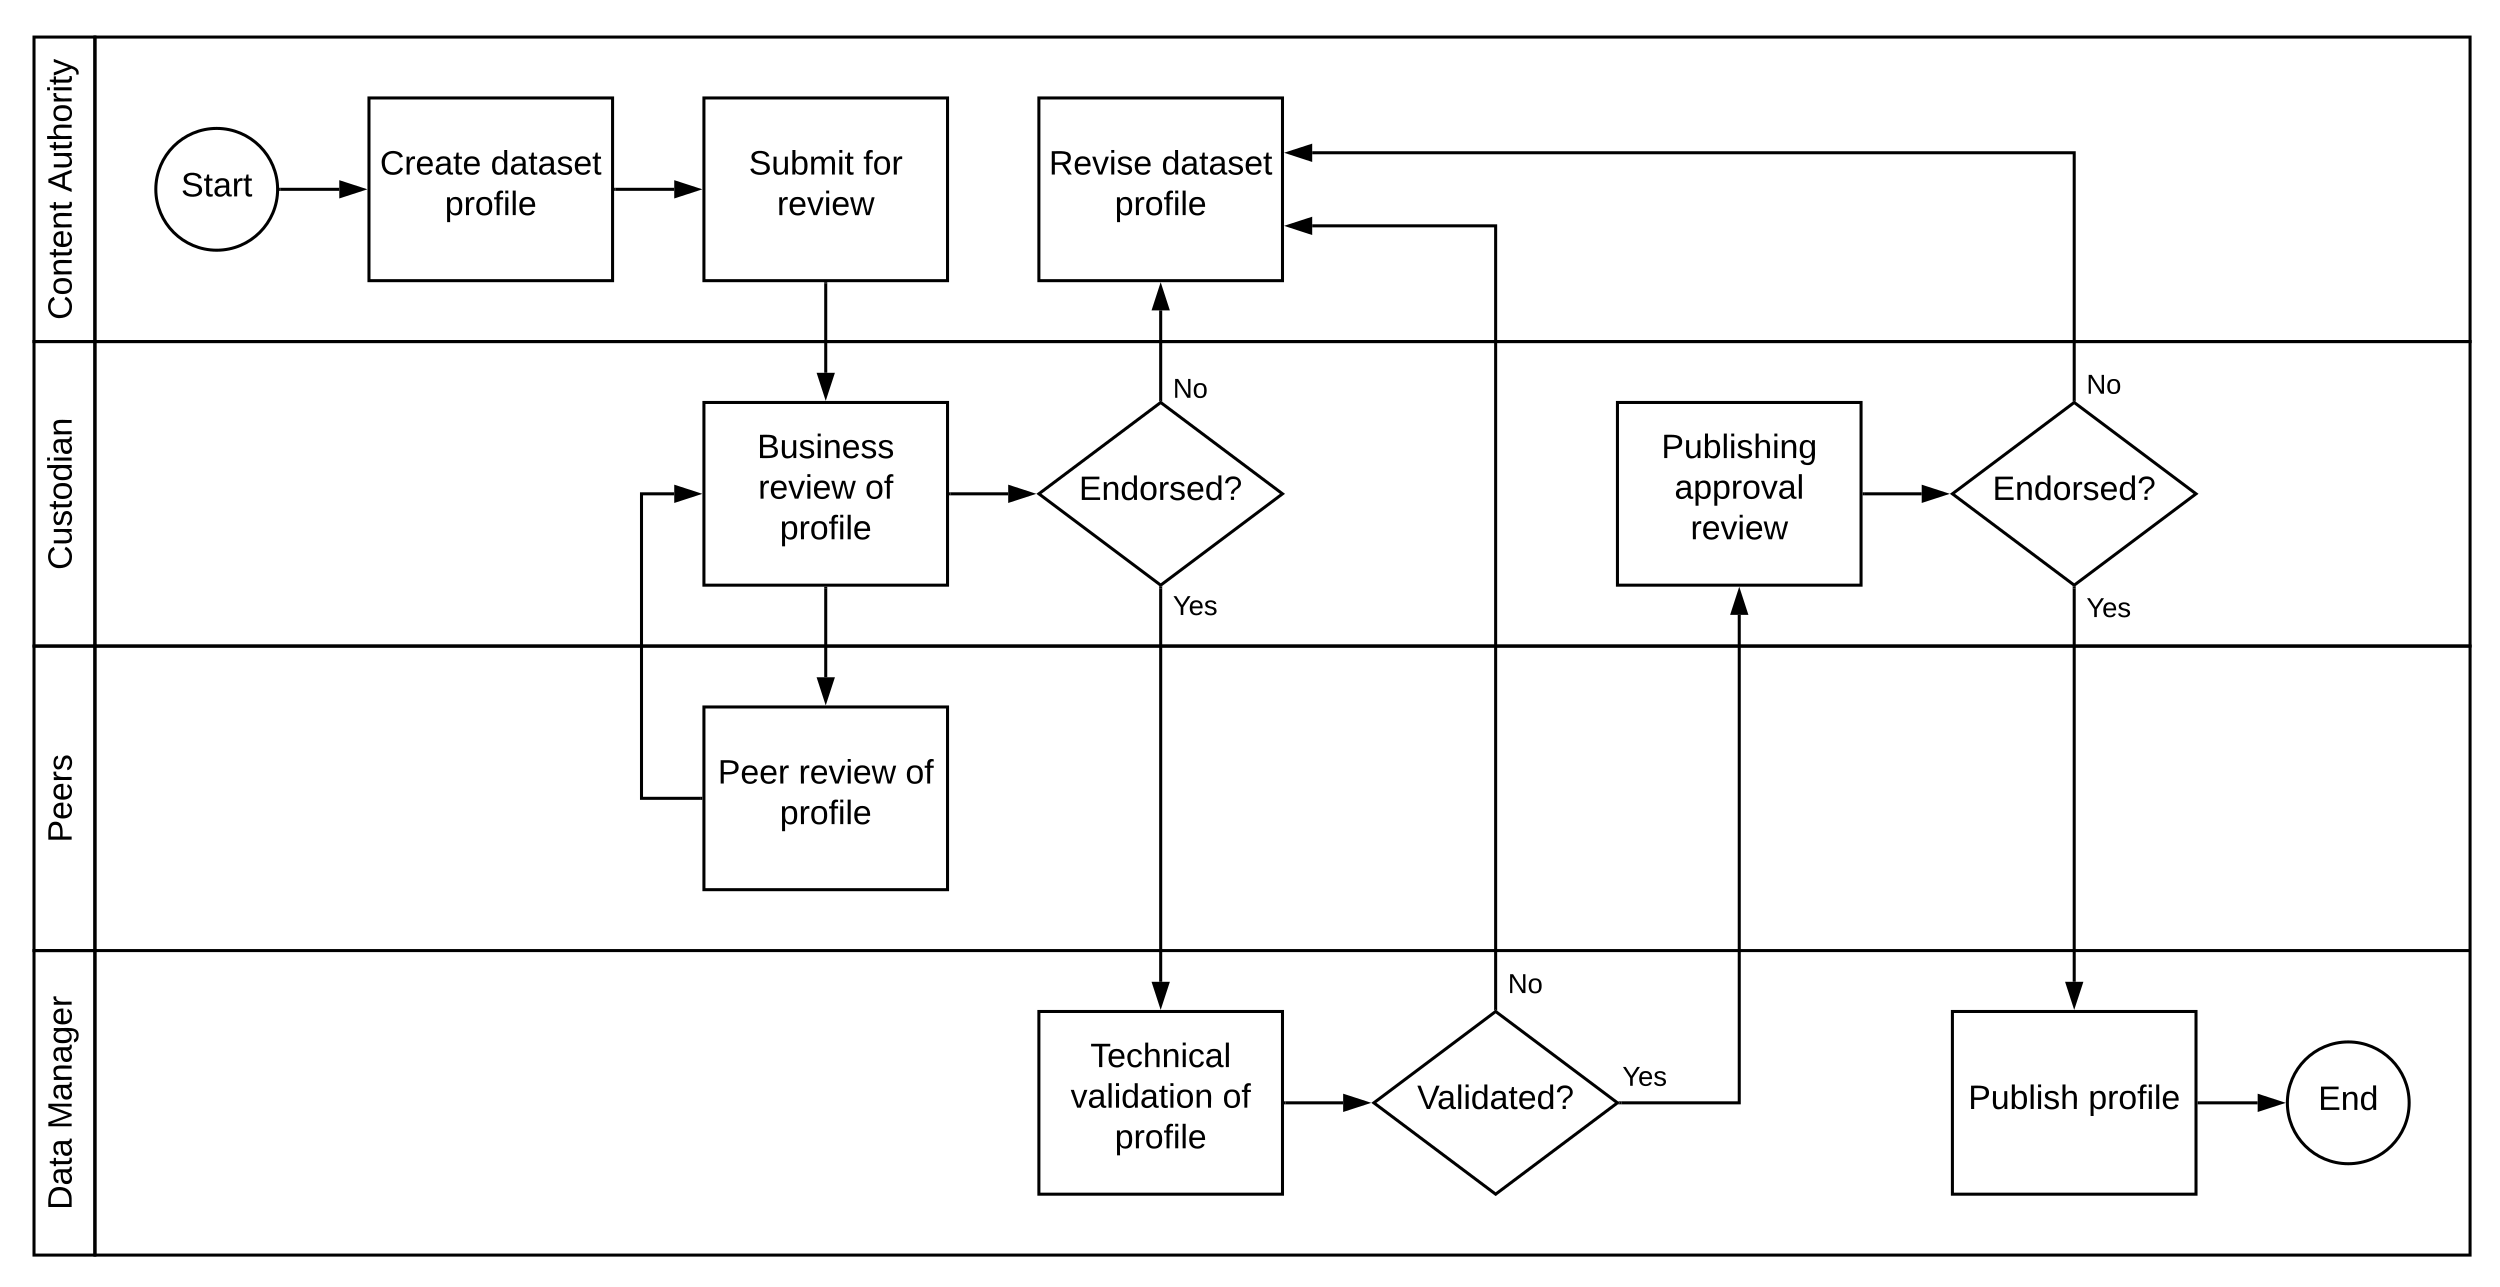
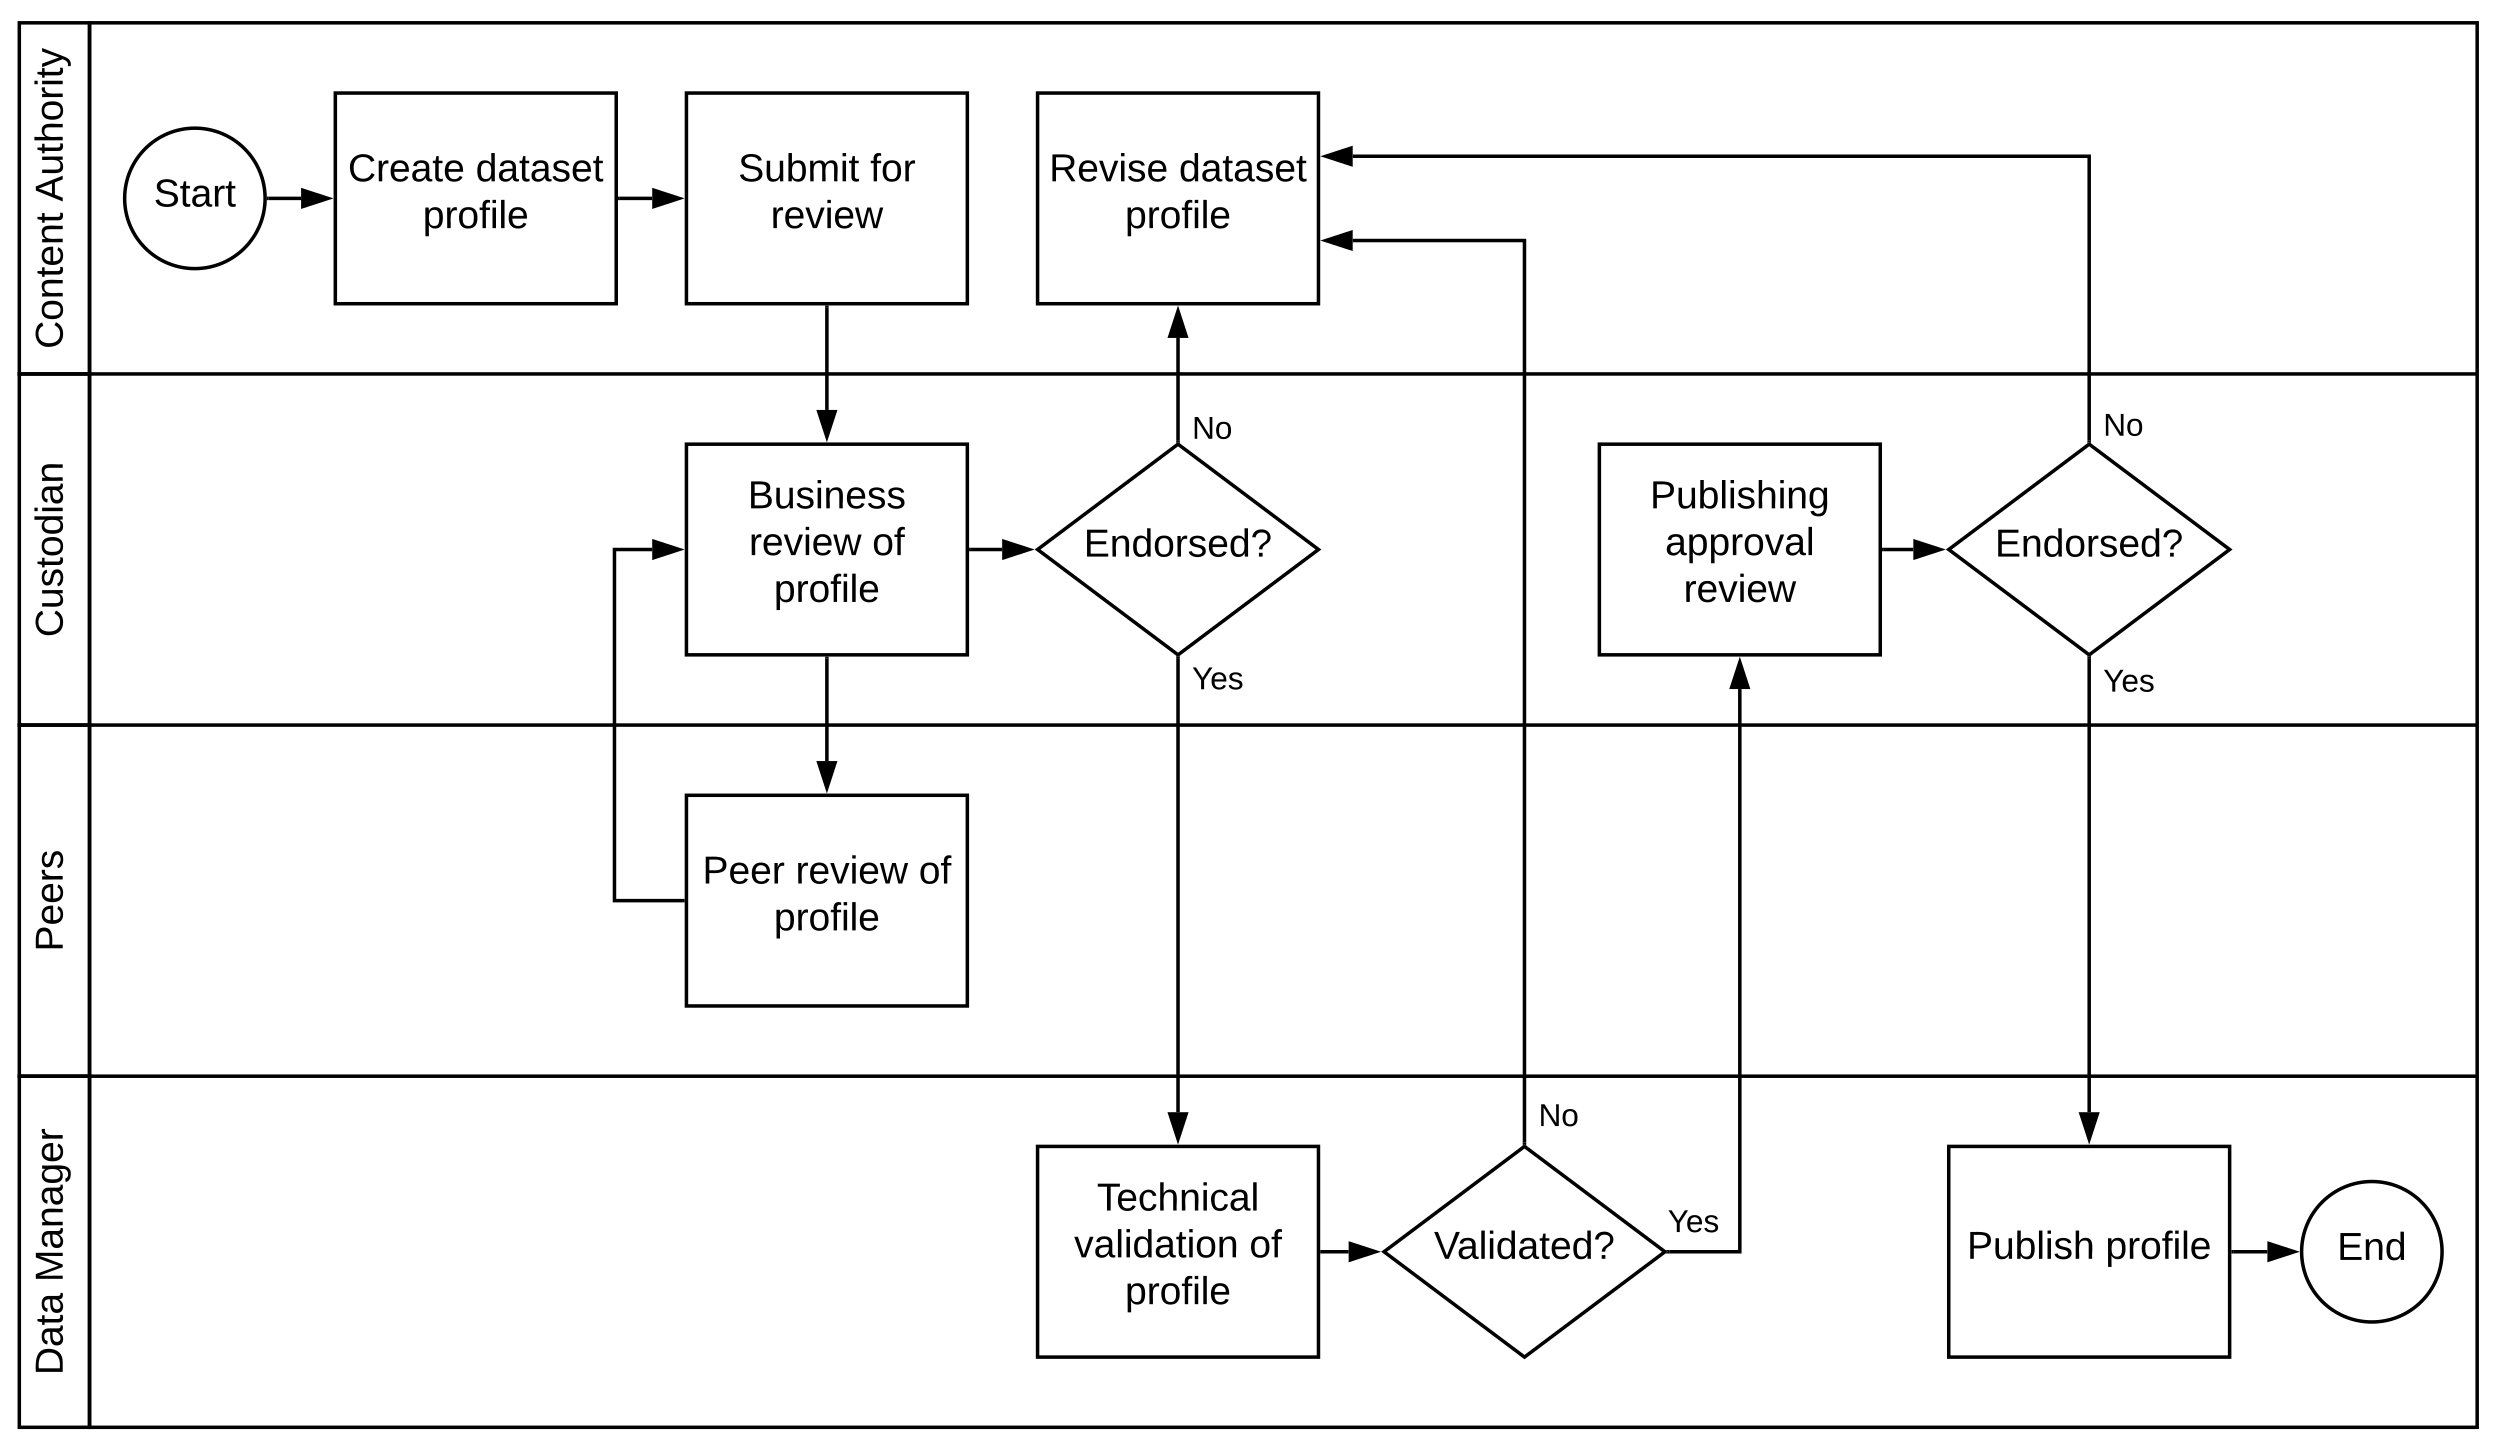
- <svg xmlns="http://www.w3.org/2000/svg" xmlns:ns1="lucid" xmlns:xlink="http://www.w3.org/1999/xlink" width="1642" height="845">
-   <g transform="translate(-6 -4)" ns1:page-tab-id="XqSMLgpjne7T">
-     <path d="M0 0h1656.7v1172H0z" fill="#fff" />
-     <path d="M68.34 628.34h1560v200h-1560zM68.34 428.34h1560v200h-1560zM68.34 28.34h1560v200h-1560z" stroke="#000" stroke-width="2" fill-opacity="0" />
-     <path d="M68.34 228.34h1560v200h-1560z" stroke="#000" stroke-width="2" fill-opacity="0" />
-     <path d="M248.34 68.34h160v120h-160z" stroke="#000" stroke-width="2" fill="#fff" />
-     <use xlink:href="#a" transform="matrix(1,0,0,1,253.3437,73.34367) translate(2.222222 45.27778)" />
-     <use xlink:href="#b" transform="matrix(1,0,0,1,253.3437,73.34367) translate(74.93827 45.27778)" />
-     <use xlink:href="#c" transform="matrix(1,0,0,1,253.3437,73.34367) translate(44.84568 71.94444)" />
-     <path d="M468.34 268.34h160v120h-160z" stroke="#000" stroke-width="2" fill="#fff" />
-     <use xlink:href="#d" transform="matrix(1,0,0,1,473.3437,273.3437) translate(29.96914 31.52778)" />
-     <use xlink:href="#e" transform="matrix(1,0,0,1,473.3437,273.3437) translate(30.64815 58.19444)" />
-     <use xlink:href="#f" transform="matrix(1,0,0,1,473.3437,273.3437) translate(100.8333 58.19444)" />
-     <use xlink:href="#c" transform="matrix(1,0,0,1,473.3437,273.3437) translate(44.84568 84.86111)" />
-     <path d="M688.34 668.34h160v120h-160z" stroke="#000" stroke-width="2" fill="#fff" />
-     <use xlink:href="#g" transform="matrix(1,0,0,1,693.3437,673.3437) translate(28.7963 31.52778)" />
-     <use xlink:href="#h" transform="matrix(1,0,0,1,693.3437,673.3437) translate(15.83333 58.19444)" />
-     <use xlink:href="#f" transform="matrix(1,0,0,1,693.3437,673.3437) translate(115.6481 58.19444)" />
-     <use xlink:href="#c" transform="matrix(1,0,0,1,693.3437,673.3437) translate(44.84568 84.86111)" />
-     <path d="M468.34 68.34h160v120h-160z" stroke="#000" stroke-width="2" fill="#fff" />
-     <use xlink:href="#i" transform="matrix(1,0,0,1,473.3437,73.34367) translate(24.47531 45.27778)" />
-     <use xlink:href="#j" transform="matrix(1,0,0,1,473.3437,73.34367) translate(99.66049 45.27778)" />
-     <use xlink:href="#k" transform="matrix(1,0,0,1,473.3437,73.34367) translate(42.99383 71.94444)" />
-     <path d="M188.34 128.34c0 22.1-17.9 40-40 40s-40-17.9-40-40 17.9-40 40-40 40 17.9 40 40z" stroke="#000" stroke-width="2" fill="#fff" />
-     <use xlink:href="#l" transform="matrix(1,0,0,1,113.3437,93.34367) translate(11.57407 39.65278)" />
-     <path d="M410.34 128.34h38.5" stroke="#000" stroke-width="2" fill="none" />
-     <path d="M410.37 129.34h-1.03v-2h1.03z" />
-     <path d="M464.1 128.34l-14.26 4.64v-9.27z" stroke="#000" stroke-width="2" />
-     <path d="M190.34 128.34h38.5" stroke="#000" stroke-width="2" fill="none" />
-     <path d="M190.37 129.34h-1.1l.07-.98-.03-1.02h1.07z" />
-     <path d="M244.1 128.34l-14.26 4.64v-9.27z" stroke="#000" stroke-width="2" />
-     <path d="M548.34 190.34v58.5" stroke="#000" stroke-width="2" fill="none" />
-     <path d="M549.34 190.37h-2v-1.03h2z" />
-     <path d="M548.34 264.1l-4.63-14.26H553z" stroke="#000" stroke-width="2" />
-     <path d="M768.34 268.34l80 60-80 60-80-60z" stroke="#000" stroke-width="2" fill="#fff" />
-     <use xlink:href="#m" transform="matrix(1,0,0,1,693.3437,273.3437) translate(21.33216 59.02778)" />
-     <path d="M630.34 328.34h37.84" stroke="#000" stroke-width="2" fill="none" />
-     <path d="M630.37 329.34h-1.03v-2h1.03z" />
-     <path d="M683.44 328.34l-14.26 4.64v-9.27z" stroke="#000" stroke-width="2" />
-     <path d="M988.34 668.34l80 60-80 60-80-60z" stroke="#000" stroke-width="2" fill="#fff" />
-     <use xlink:href="#n" transform="matrix(1,0,0,1,913.3437,673.3437) translate(23.43093 59.02778)" />
-     <path d="M768.34 390.6v258.24" stroke="#000" stroke-width="2" fill="none" />
-     <path d="M769.34 390.62h-2v-1.78l1 .75 1-.76z" />
-     <path d="M768.34 664.1l-4.63-14.26H773z" stroke="#000" stroke-width="2" />
-     <use xlink:href="#o" transform="matrix(1,0,0,1,776.3437,393.5437) translate(0 14.4)" />
-     <path d="M850.34 728.34h37.84" stroke="#000" stroke-width="2" fill="none" />
-     <path d="M850.37 729.34h-1.03v-2h1.03z" />
-     <path d="M903.44 728.34l-14.26 4.64v-9.27z" stroke="#000" stroke-width="2" />
-     <path d="M688.34 68.34h160v120h-160z" stroke="#000" stroke-width="2" fill="#fff" />
-     <use xlink:href="#p" transform="matrix(1,0,0,1,693.3437,73.34367) translate(1.604938 45.27778)" />
-     <use xlink:href="#b" transform="matrix(1,0,0,1,693.3437,73.34367) translate(75.55556 45.27778)" />
-     <use xlink:href="#c" transform="matrix(1,0,0,1,693.3437,73.34367) translate(44.84568 71.94444)" />
-     <path d="M768.34 266.1v-58.25" stroke="#000" stroke-width="2" fill="none" />
-     <path d="M769.34 267.84l-1-.75-1 .74v-1.77h2z" />
-     <path d="M768.34 192.58l4.64 14.27h-9.27z" stroke="#000" stroke-width="2" />
-     <use xlink:href="#q" transform="matrix(1,0,0,1,776.3437,250.877) translate(0 14.4)" />
-     <path d="M988.34 666.1V152.33h-120.5" stroke="#000" stroke-width="2" fill="none" />
-     <path d="M989.34 667.84l-1-.75-1 .74v-1.77h2z" />
-     <path d="M852.58 152.34l14.27-4.63V157z" stroke="#000" stroke-width="2" />
-     <use xlink:href="#q" transform="matrix(1,0,0,1,996.3437,641.8663) translate(0 14.4)" />
-     <path d="M468.34 468.34h160v120h-160z" stroke="#000" stroke-width="2" fill="#fff" />
-     <use xlink:href="#r" transform="matrix(1,0,0,1,473.3437,473.3437) translate(4.135802 45.27778)" />
-     <use xlink:href="#e" transform="matrix(1,0,0,1,473.3437,473.3437) translate(57.16049 45.27778)" />
-     <use xlink:href="#f" transform="matrix(1,0,0,1,473.3437,473.3437) translate(127.3457 45.27778)" />
-     <use xlink:href="#c" transform="matrix(1,0,0,1,473.3437,473.3437) translate(44.84568 71.94444)" />
-     <path d="M548.34 390.34v58.5" stroke="#000" stroke-width="2" fill="none" />
-     <path d="M549.34 390.37h-2v-1.03h2z" />
-     <path d="M548.34 464.1l-4.63-14.26H553z" stroke="#000" stroke-width="2" />
-     <path d="M466.34 528.34h-39v-200h21.5" stroke="#000" stroke-width="2" fill="none" />
-     <path d="M467.34 529.34h-1.02v-2h1.02z" />
-     <path d="M464.1 328.34l-14.26 4.64v-9.27z" stroke="#000" stroke-width="2" />
-     <path d="M1068.34 268.34h160v120h-160z" stroke="#000" stroke-width="2" fill="#fff" />
-     <use xlink:href="#s" transform="matrix(1,0,0,1,1073.344,273.3437) translate(23.85802 31.52778)" />
-     <use xlink:href="#t" transform="matrix(1,0,0,1,1073.344,273.3437) translate(32.46914 58.19444)" />
-     <use xlink:href="#k" transform="matrix(1,0,0,1,1073.344,273.3437) translate(42.99383 84.86111)" />
-     <path d="M1071 728.34h77.34v-320.5" stroke="#000" stroke-width="2" fill="none" />
-     <path d="M1071.04 729.34h-2.36l1.33-1-1.32-1h2.36z" />
-     <path d="M1148.34 392.58l4.64 14.27h-9.27z" stroke="#000" stroke-width="2" />
-     <use xlink:href="#o" transform="matrix(1,0,0,1,1071.532,702.7437) translate(0 14.4)" />
-     <path d="M1588.34 728.34c0 22.1-17.9 40-40 40s-40-17.9-40-40 17.9-40 40-40 40 17.9 40 40z" stroke="#000" stroke-width="2" fill="#fff" />
-     <use xlink:href="#u" transform="matrix(1,0,0,1,1513.344,693.3437) translate(15.24691 39.65278)" />
-     <path d="M1368.34 268.34l80 60-80 60-80-60z" stroke="#000" stroke-width="2" fill="#fff" />
-     <use xlink:href="#m" transform="matrix(1,0,0,1,1293.344,273.3437) translate(21.33216 59.02778)" />
-     <path d="M1230.34 328.34h37.84" stroke="#000" stroke-width="2" fill="none" />
-     <path d="M1230.37 329.34h-1.03v-2h1.03z" />
-     <path d="M1283.44 328.34l-14.26 4.64v-9.27z" stroke="#000" stroke-width="2" />
-     <path d="M1368.34 390.6v258.24" stroke="#000" stroke-width="2" fill="none" />
-     <path d="M1369.34 390.62h-2v-1.78l1 .75 1-.76z" />
-     <path d="M1368.34 664.1l-4.63-14.26h9.28z" stroke="#000" stroke-width="2" />
-     <use xlink:href="#o" transform="matrix(1,0,0,1,1376.344,394.877) translate(0 14.4)" />
-     <path d="M1368.34 266.1V104.33h-500.5" stroke="#000" stroke-width="2" fill="none" />
-     <path d="M1369.34 267.84l-1-.75-1 .74v-1.77h2z" />
-     <path d="M852.58 104.34l14.27-4.63V109z" stroke="#000" stroke-width="2" />
-     <g>
-       <use xlink:href="#q" transform="matrix(1,0,0,1,1376.344,248.2103) translate(0 14.4)" />
-     </g>
-     <path d="M1288.34 668.34h160v120h-160z" stroke="#000" stroke-width="2" fill="#fff" />
-     <g>
-       <use xlink:href="#v" transform="matrix(1,0,0,1,1293.344,673.3437) translate(5.401235 59.02778)" />
-       <use xlink:href="#c" transform="matrix(1,0,0,1,1293.344,673.3437) translate(84.29012 59.02778)" />
-     </g>
-     <path d="M1450.34 728.34h38.5" stroke="#000" stroke-width="2" fill="none" />
-     <path d="M1450.37 729.34h-1.03v-2h1.03z" />
-     <path d="M1504.1 728.34l-14.26 4.64v-9.27z" stroke="#000" stroke-width="2" />
-     <path d="M28.34 628.34h40v200h-40z" stroke="#000" stroke-width="2" fill-opacity="0" />
-     <g>
-       <use xlink:href="#w" transform="matrix(-1.8369701987210297e-16,-1,1,-1.8369701987210297e-16,33.34367,823.3437) translate(24.72222 19.71528)" />
-       <use xlink:href="#x" transform="matrix(-1.8369701987210297e-16,-1,1,-1.8369701987210297e-16,33.34367,823.3437) translate(77.74691 19.71528)" />
-     </g>
-     <path d="M28.34 428.34h40v200h-40z" stroke="#000" stroke-width="2" fill-opacity="0" />
-     <g>
-       <use xlink:href="#y" transform="matrix(-1.8369701987210297e-16,-1,1,-1.8369701987210297e-16,33.34367,623.3437) translate(66.01852 19.71528)" />
-     </g>
-     <path d="M28.34 28.34h40v200h-40z" stroke="#000" stroke-width="2" fill-opacity="0" />
-     <g>
-       <use xlink:href="#z" transform="matrix(-1.8369701987210297e-16,-1,1,-1.8369701987210297e-16,33.34367,223.3437) translate(9.290123 19.71528)" />
-       <use xlink:href="#A" transform="matrix(-1.8369701987210297e-16,-1,1,-1.8369701987210297e-16,33.34367,223.3437) translate(93.17901 19.71528)" />
-     </g>
-     <path d="M28.34 228.34h40v200h-40z" stroke="#000" stroke-width="2" fill-opacity="0" />
-     <g>
-       <use xlink:href="#B" transform="matrix(-1.8369701987210297e-16,-1,1,-1.8369701987210297e-16,33.34367,423.3437) translate(45.06173 19.71528)" />
+ <svg xmlns="http://www.w3.org/2000/svg" xmlns:ns1="lucid" xmlns:xlink="http://www.w3.org/1999/xlink" width="1424" height="828">
+   <g transform="translate(-9 -7)" ns1:page-tab-id="XqSMLgpjne7T">
+     <path d="M0 0h1449.6v1025.5H0z" fill="#fff" />
+     <path d="M60 620h1360v200H60zM60 420h1360v200H60zM60 20h1360v200H60zM60 220h1360v200H60z" stroke="#000" stroke-width="2" fill-opacity="0" />
+     <path d="M200 60h160v120H200z" stroke="#000" stroke-width="2" fill="#fff" />
+     <use xlink:href="#a" transform="matrix(1,0,0,1,205,65) translate(2.222222 45.27778)" />
+     <use xlink:href="#b" transform="matrix(1,0,0,1,205,65) translate(74.93827 45.27778)" />
+     <use xlink:href="#c" transform="matrix(1,0,0,1,205,65) translate(44.84568 71.94444)" />
+     <path d="M400 260h160v120H400z" stroke="#000" stroke-width="2" fill="#fff" />
+     <use xlink:href="#d" transform="matrix(1,0,0,1,405,265) translate(29.96914 31.52778)" />
+     <use xlink:href="#e" transform="matrix(1,0,0,1,405,265) translate(30.64815 58.19444)" />
+     <use xlink:href="#f" transform="matrix(1,0,0,1,405,265) translate(100.8333 58.19444)" />
+     <use xlink:href="#c" transform="matrix(1,0,0,1,405,265) translate(44.84568 84.86111)" />
+     <path d="M600 660h160v120H600z" stroke="#000" stroke-width="2" fill="#fff" />
+     <use xlink:href="#g" transform="matrix(1,0,0,1,605,665) translate(28.7963 31.52778)" />
+     <use xlink:href="#h" transform="matrix(1,0,0,1,605,665) translate(15.83333 58.19444)" />
+     <use xlink:href="#f" transform="matrix(1,0,0,1,605,665) translate(115.6481 58.19444)" />
+     <use xlink:href="#c" transform="matrix(1,0,0,1,605,665) translate(44.84568 84.86111)" />
+     <path d="M400 60h160v120H400z" stroke="#000" stroke-width="2" fill="#fff" />
+     <use xlink:href="#i" transform="matrix(1,0,0,1,405,65) translate(24.47531 45.27778)" />
+     <use xlink:href="#j" transform="matrix(1,0,0,1,405,65) translate(99.66049 45.27778)" />
+     <use xlink:href="#k" transform="matrix(1,0,0,1,405,65) translate(42.99383 71.94444)" />
+     <path d="M160 120c0 22.1-17.9 40-40 40s-40-17.9-40-40 17.9-40 40-40 40 17.9 40 40z" stroke="#000" stroke-width="2" fill="#fff" />
+     <use xlink:href="#l" transform="matrix(1,0,0,1,85,85) translate(11.57407 39.65278)" />
+     <path d="M362 120h18.5" stroke="#000" stroke-width="2" fill="none" />
+     <path d="M362.03 121H361v-2h1.03z" />
+     <path d="M395.76 120l-14.26 4.64v-9.28z" stroke="#000" stroke-width="2" />
+     <path d="M162 120h18.5" stroke="#000" stroke-width="2" fill="none" />
+     <path d="M162.03 121h-1.1l.07-1-.03-1h1.06z" />
+     <path d="M195.76 120l-14.26 4.64v-9.28z" stroke="#000" stroke-width="2" />
+     <path d="M480 182v58.5" stroke="#000" stroke-width="2" fill="none" />
+     <path d="M481 182.03h-2V181h2z" />
+     <path d="M480 255.76l-4.64-14.26h9.28z" stroke="#000" stroke-width="2" />
+     <path d="M680 260l80 60-80 60-80-60z" stroke="#000" stroke-width="2" fill="#fff" />
+     <use xlink:href="#m" transform="matrix(1,0,0,1,605,265) translate(21.33216 59.02778)" />
+     <path d="M562 320h17.83" stroke="#000" stroke-width="2" fill="none" />
+     <path d="M562.03 321H561v-2h1.03z" />
+     <path d="M595.1 320l-14.27 4.64v-9.28z" stroke="#000" stroke-width="2" />
+     <path d="M877.34 660l80 60-80 60-80-60z" stroke="#000" stroke-width="2" fill="#fff" />
+     <use xlink:href="#n" transform="matrix(1,0,0,1,802.3437,665) translate(23.43093 59.02778)" />
+     <path d="M680 382.25V640.5" stroke="#000" stroke-width="2" fill="none" />
+     <path d="M680 381.25l1-.75v1.78h-2v-1.78z" />
+     <path d="M680 655.76l-4.64-14.26h9.28z" stroke="#000" stroke-width="2" />
+     <use xlink:href="#o" transform="matrix(1,0,0,1,688,385.2) translate(0 14.4)" />
+     <path d="M762 720h15.18" stroke="#000" stroke-width="2" fill="none" />
+     <path d="M762.03 721H761v-2h1.03z" />
+     <path d="M792.44 720l-14.26 4.64v-9.28z" stroke="#000" stroke-width="2" />
+     <path d="M600 60h160v120H600z" stroke="#000" stroke-width="2" fill="#fff" />
+     <use xlink:href="#p" transform="matrix(1,0,0,1,605,65) translate(1.604938 45.27778)" />
+     <use xlink:href="#b" transform="matrix(1,0,0,1,605,65) translate(75.55556 45.27778)" />
+     <use xlink:href="#c" transform="matrix(1,0,0,1,605,65) translate(44.84568 71.94444)" />
+     <path d="M680 257.75V199.5" stroke="#000" stroke-width="2" fill="none" />
+     <path d="M681 259.5l-1-.75-1 .75v-1.78h2z" />
+     <path d="M680 184.24l4.64 14.26h-9.28z" stroke="#000" stroke-width="2" />
+     <use xlink:href="#q" transform="matrix(1,0,0,1,688,242.5333) translate(0 14.4)" />
+     <path d="M877.34 657.75V144H779.5" stroke="#000" stroke-width="2" fill="none" />
+     <path d="M878.34 659.5l-1-.75-1 .75v-1.78h2z" />
+     <path d="M764.24 144l14.26-4.64v9.28z" stroke="#000" stroke-width="2" />
+     <use xlink:href="#q" transform="matrix(1,0,0,1,885.3437,634.0032) translate(0 14.4)" />
+     <path d="M400 460h160v120H400z" stroke="#000" stroke-width="2" fill="#fff" />
+     <use xlink:href="#r" transform="matrix(1,0,0,1,405,465) translate(4.135802 45.27778)" />
+     <use xlink:href="#e" transform="matrix(1,0,0,1,405,465) translate(57.16049 45.27778)" />
+     <use xlink:href="#f" transform="matrix(1,0,0,1,405,465) translate(127.3457 45.27778)" />
+     <use xlink:href="#c" transform="matrix(1,0,0,1,405,465) translate(44.84568 71.94444)" />
+     <path d="M480 382v58.5" stroke="#000" stroke-width="2" fill="none" />
+     <path d="M481 382.03h-2V381h2z" />
+     <path d="M480 455.76l-4.64-14.26h9.28z" stroke="#000" stroke-width="2" />
+     <path d="M398 520h-39V320h21.5" stroke="#000" stroke-width="2" fill="none" />
+     <path d="M399 521h-1.03v-2H399z" />
+     <path d="M395.76 320l-14.26 4.64v-9.28z" stroke="#000" stroke-width="2" />
+     <path d="M920 260h160v120H920z" stroke="#000" stroke-width="2" fill="#fff" />
+     <use xlink:href="#s" transform="matrix(1,0,0,1,925,265) translate(23.85802 31.52778)" />
+     <use xlink:href="#t" transform="matrix(1,0,0,1,925,265) translate(32.46914 58.19444)" />
+     <use xlink:href="#k" transform="matrix(1,0,0,1,925,265) translate(42.99383 84.86111)" />
+     <path d="M960 720h40V399.5" stroke="#000" stroke-width="2" fill="none" />
+     <path d="M960.04 721h-2.36l1.33-1-1.32-1h2.36z" />
+     <path d="M1000 384.24l4.64 14.26h-9.28z" stroke="#000" stroke-width="2" />
+     <use xlink:href="#o" transform="matrix(1,0,0,1,958.9399,694.4) translate(0 14.4)" />
+     <path d="M1400 720c0 22.1-17.9 40-40 40s-40-17.9-40-40 17.9-40 40-40 40 17.9 40 40z" stroke="#000" stroke-width="2" fill="#fff" />
+     <use xlink:href="#u" transform="matrix(1,0,0,1,1325,685) translate(15.24691 39.65278)" />
+     <path d="M1199 260l80 60-80 60-80-60z" stroke="#000" stroke-width="2" fill="#fff" />
+     <use xlink:href="#m" transform="matrix(1,0,0,1,1124,265) translate(21.33216 59.02778)" />
+     <path d="M1082 320h16.83" stroke="#000" stroke-width="2" fill="none" />
+     <path d="M1082.03 321H1081v-2h1.03z" />
+     <path d="M1114.1 320l-14.27 4.64v-9.28z" stroke="#000" stroke-width="2" />
+     <path d="M1199 382.25V640.5" stroke="#000" stroke-width="2" fill="none" />
+     <path d="M1200 382.28h-2v-1.78l1 .75 1-.75z" />
+     <path d="M1199 655.76l-4.64-14.26h9.28z" stroke="#000" stroke-width="2" />
+     <use xlink:href="#o" transform="matrix(1,0,0,1,1207,386.5333) translate(0 14.4)" />
+     <path d="M1199 257.75V96H779.5" stroke="#000" stroke-width="2" fill="none" />
+     <path d="M1200 259.5l-1-.75-1 .75v-1.78h2z" />
+     <path d="M764.24 96l14.26-4.64v9.28z" stroke="#000" stroke-width="2" />
+     <g>
+       <use xlink:href="#q" transform="matrix(1,0,0,1,1207,240.7913) translate(0 14.4)" />
+     </g>
+     <path d="M1119 660h160v120h-160z" stroke="#000" stroke-width="2" fill="#fff" />
+     <g>
+       <use xlink:href="#v" transform="matrix(1,0,0,1,1124,665) translate(5.401235 59.02778)" />
+       <use xlink:href="#c" transform="matrix(1,0,0,1,1124,665) translate(84.29012 59.02778)" />
+     </g>
+     <path d="M1281 720h19.5" stroke="#000" stroke-width="2" fill="none" />
+     <path d="M1281.03 721H1280v-2h1.03z" />
+     <path d="M1315.76 720l-14.26 4.64v-9.28z" stroke="#000" stroke-width="2" />
+     <path d="M20 620h40v200H20z" stroke="#000" stroke-width="2" fill-opacity="0" />
+     <g>
+       <use xlink:href="#w" transform="matrix(-1.8369701987210297e-16,-1,1,-1.8369701987210297e-16,25,815) translate(24.72222 19.71528)" />
+       <use xlink:href="#x" transform="matrix(-1.8369701987210297e-16,-1,1,-1.8369701987210297e-16,25,815) translate(77.74691 19.71528)" />
+     </g>
+     <path d="M20 420h40v200H20z" stroke="#000" stroke-width="2" fill-opacity="0" />
+     <g>
+       <use xlink:href="#y" transform="matrix(-1.8369701987210297e-16,-1,1,-1.8369701987210297e-16,25,615) translate(66.01852 19.71528)" />
+     </g>
+     <path d="M20 20h40v200H20z" stroke="#000" stroke-width="2" fill-opacity="0" />
+     <g>
+       <use xlink:href="#z" transform="matrix(-1.8369701987210297e-16,-1,1,-1.8369701987210297e-16,25,215) translate(9.290123 19.71528)" />
+       <use xlink:href="#A" transform="matrix(-1.8369701987210297e-16,-1,1,-1.8369701987210297e-16,25,215) translate(93.17901 19.71528)" />
+     </g>
+     <path d="M20 220h40v200H20z" stroke="#000" stroke-width="2" fill-opacity="0" />
+     <g>
+       <use xlink:href="#B" transform="matrix(-1.8369701987210297e-16,-1,1,-1.8369701987210297e-16,25,415) translate(45.06173 19.71528)" />
    </g>
    <defs>
      <path d="M212-179c-10-28-35-45-73-45-59 0-87 40-87 99 0 60 29 101 89 101 43 0 62-24 78-52l27 14C228-24 195 4 139 4 59 4 22-46 18-125c-6-104 99-153 187-111 19 9 31 26 39 46" id="C" />
      <path d="M114-163C36-179 61-72 57 0H25l-1-190h30c1 12-1 29 2 39 6-27 23-49 58-41v29" id="D" />
      <path d="M100-194c63 0 86 42 84 106H49c0 40 14 67 53 68 26 1 43-12 49-29l28 8c-11 28-37 45-77 45C44 4 14-33 15-96c1-61 26-98 85-98zm52 81c6-60-76-77-97-28-3 7-6 17-6 28h103" id="E" />
      <path d="M141-36C126-15 110 5 73 4 37 3 15-17 15-53c-1-64 63-63 125-63 3-35-9-54-41-54-24 1-41 7-42 31l-33-3c5-37 33-52 76-52 45 0 72 20 72 64v82c-1 20 7 32 28 27v20c-31 9-61-2-59-35zM48-53c0 20 12 33 32 33 41-3 63-29 60-74-43 2-92-5-92 41" id="F" />
      <path d="M59-47c-2 24 18 29 38 22v24C64 9 27 4 27-40v-127H5v-23h24l9-43h21v43h35v23H59v120" id="G" />
      <g id="a">
        <use transform="matrix(0.0617284,0,0,0.0617284,0,0)" xlink:href="#C" />
        <use transform="matrix(0.0617284,0,0,0.0617284,15.98765,0)" xlink:href="#D" />
        <use transform="matrix(0.0617284,0,0,0.0617284,23.33333,0)" xlink:href="#E" />
        <use transform="matrix(0.0617284,0,0,0.0617284,35.67901,0)" xlink:href="#F" />
        <use transform="matrix(0.0617284,0,0,0.0617284,48.02469,0)" xlink:href="#G" />
        <use transform="matrix(0.0617284,0,0,0.0617284,54.19753,0)" xlink:href="#E" />
      </g>
      <path d="M85-194c31 0 48 13 60 33l-1-100h32l1 261h-30c-2-10 0-23-3-31C134-8 116 4 85 4 32 4 16-35 15-94c0-66 23-100 70-100zm9 24c-40 0-46 34-46 75 0 40 6 74 45 74 42 0 51-32 51-76 0-42-9-74-50-73" id="H" />
      <path d="M135-143c-3-34-86-38-87 0 15 53 115 12 119 90S17 21 10-45l28-5c4 36 97 45 98 0-10-56-113-15-118-90-4-57 82-63 122-42 12 7 21 19 24 35" id="I" />
      <g id="b">
        <use transform="matrix(0.0617284,0,0,0.0617284,0,0)" xlink:href="#H" />
        <use transform="matrix(0.0617284,0,0,0.0617284,12.34568,0)" xlink:href="#F" />
        <use transform="matrix(0.0617284,0,0,0.0617284,24.69136,0)" xlink:href="#G" />
        <use transform="matrix(0.0617284,0,0,0.0617284,30.8642,0)" xlink:href="#F" />
        <use transform="matrix(0.0617284,0,0,0.0617284,43.20988,0)" xlink:href="#I" />
        <use transform="matrix(0.0617284,0,0,0.0617284,54.32099,0)" xlink:href="#E" />
        <use transform="matrix(0.0617284,0,0,0.0617284,66.66667,0)" xlink:href="#G" />
      </g>
      <path d="M115-194c55 1 70 41 70 98S169 2 115 4C84 4 66-9 55-30l1 105H24l-1-265h31l2 30c10-21 28-34 59-34zm-8 174c40 0 45-34 45-75s-6-73-45-74c-42 0-51 32-51 76 0 43 10 73 51 73" id="J" />
      <path d="M100-194c62-1 85 37 85 99 1 63-27 99-86 99S16-35 15-95c0-66 28-99 85-99zM99-20c44 1 53-31 53-75 0-43-8-75-51-75s-53 32-53 75 10 74 51 75" id="K" />
      <path d="M101-234c-31-9-42 10-38 44h38v23H63V0H32v-167H5v-23h27c-7-52 17-82 69-68v24" id="L" />
      <path d="M24-231v-30h32v30H24zM24 0v-190h32V0H24" id="M" />
      <path d="M24 0v-261h32V0H24" id="N" />
      <g id="c">
        <use transform="matrix(0.0617284,0,0,0.0617284,0,0)" xlink:href="#J" />
        <use transform="matrix(0.0617284,0,0,0.0617284,12.34568,0)" xlink:href="#D" />
        <use transform="matrix(0.0617284,0,0,0.0617284,19.69136,0)" xlink:href="#K" />
        <use transform="matrix(0.0617284,0,0,0.0617284,32.03704,0)" xlink:href="#L" />
        <use transform="matrix(0.0617284,0,0,0.0617284,38.20988,0)" xlink:href="#M" />
        <use transform="matrix(0.0617284,0,0,0.0617284,43.08642,0)" xlink:href="#N" />
        <use transform="matrix(0.0617284,0,0,0.0617284,47.96296,0)" xlink:href="#E" />
      </g>
      <path d="M160-131c35 5 61 23 61 61C221 17 115-2 30 0v-248c76 3 177-17 177 60 0 33-19 50-47 57zm-97-11c50-1 110 9 110-42 0-47-63-36-110-37v79zm0 115c55-2 124 14 124-45 0-56-70-42-124-44v89" id="O" />
      <path d="M84 4C-5 8 30-112 23-190h32v120c0 31 7 50 39 49 72-2 45-101 50-169h31l1 190h-30c-1-10 1-25-2-33-11 22-28 36-60 37" id="P" />
      <path d="M117-194c89-4 53 116 60 194h-32v-121c0-31-8-49-39-48C34-167 62-67 57 0H25l-1-190h30c1 10-1 24 2 32 11-22 29-35 61-36" id="Q" />
      <g id="d">
        <use transform="matrix(0.0617284,0,0,0.0617284,0,0)" xlink:href="#O" />
        <use transform="matrix(0.0617284,0,0,0.0617284,14.81481,0)" xlink:href="#P" />
        <use transform="matrix(0.0617284,0,0,0.0617284,27.16049,0)" xlink:href="#I" />
        <use transform="matrix(0.0617284,0,0,0.0617284,38.2716,0)" xlink:href="#M" />
        <use transform="matrix(0.0617284,0,0,0.0617284,43.14815,0)" xlink:href="#Q" />
        <use transform="matrix(0.0617284,0,0,0.0617284,55.49383,0)" xlink:href="#E" />
        <use transform="matrix(0.0617284,0,0,0.0617284,67.83951,0)" xlink:href="#I" />
        <use transform="matrix(0.0617284,0,0,0.0617284,78.95062,0)" xlink:href="#I" />
      </g>
      <path d="M108 0H70L1-190h34L89-25l56-165h34" id="R" />
      <path d="M206 0h-36l-40-164L89 0H53L-1-190h32L70-26l43-164h34l41 164 42-164h31" id="S" />
      <g id="e">
        <use transform="matrix(0.0617284,0,0,0.0617284,0,0)" xlink:href="#D" />
        <use transform="matrix(0.0617284,0,0,0.0617284,7.345679,0)" xlink:href="#E" />
        <use transform="matrix(0.0617284,0,0,0.0617284,19.69136,0)" xlink:href="#R" />
        <use transform="matrix(0.0617284,0,0,0.0617284,30.80247,0)" xlink:href="#M" />
        <use transform="matrix(0.0617284,0,0,0.0617284,35.67901,0)" xlink:href="#E" />
        <use transform="matrix(0.0617284,0,0,0.0617284,48.02469,0)" xlink:href="#S" />
      </g>
      <g id="f">
        <use transform="matrix(0.0617284,0,0,0.0617284,0,0)" xlink:href="#K" />
        <use transform="matrix(0.0617284,0,0,0.0617284,12.34568,0)" xlink:href="#L" />
      </g>
      <path d="M127-220V0H93v-220H8v-28h204v28h-85" id="T" />
      <path d="M96-169c-40 0-48 33-48 73s9 75 48 75c24 0 41-14 43-38l32 2c-6 37-31 61-74 61-59 0-76-41-82-99-10-93 101-131 147-64 4 7 5 14 7 22l-32 3c-4-21-16-35-41-35" id="U" />
      <path d="M106-169C34-169 62-67 57 0H25v-261h32l-1 103c12-21 28-36 61-36 89 0 53 116 60 194h-32v-121c2-32-8-49-39-48" id="V" />
      <g id="g">
        <use transform="matrix(0.0617284,0,0,0.0617284,0,0)" xlink:href="#T" />
        <use transform="matrix(0.0617284,0,0,0.0617284,11.04938,0)" xlink:href="#E" />
        <use transform="matrix(0.0617284,0,0,0.0617284,23.39506,0)" xlink:href="#U" />
        <use transform="matrix(0.0617284,0,0,0.0617284,34.50617,0)" xlink:href="#V" />
        <use transform="matrix(0.0617284,0,0,0.0617284,46.85185,0)" xlink:href="#Q" />
        <use transform="matrix(0.0617284,0,0,0.0617284,59.19753,0)" xlink:href="#M" />
        <use transform="matrix(0.0617284,0,0,0.0617284,64.07407,0)" xlink:href="#U" />
        <use transform="matrix(0.0617284,0,0,0.0617284,75.18519,0)" xlink:href="#F" />
        <use transform="matrix(0.0617284,0,0,0.0617284,87.53086,0)" xlink:href="#N" />
      </g>
      <g id="h">
        <use transform="matrix(0.0617284,0,0,0.0617284,0,0)" xlink:href="#R" />
        <use transform="matrix(0.0617284,0,0,0.0617284,11.11111,0)" xlink:href="#F" />
        <use transform="matrix(0.0617284,0,0,0.0617284,23.45679,0)" xlink:href="#N" />
        <use transform="matrix(0.0617284,0,0,0.0617284,28.33333,0)" xlink:href="#M" />
        <use transform="matrix(0.0617284,0,0,0.0617284,33.20988,0)" xlink:href="#H" />
        <use transform="matrix(0.0617284,0,0,0.0617284,45.55556,0)" xlink:href="#F" />
        <use transform="matrix(0.0617284,0,0,0.0617284,57.90123,0)" xlink:href="#G" />
        <use transform="matrix(0.0617284,0,0,0.0617284,64.07407,0)" xlink:href="#M" />
        <use transform="matrix(0.0617284,0,0,0.0617284,68.95062,0)" xlink:href="#K" />
        <use transform="matrix(0.0617284,0,0,0.0617284,81.2963,0)" xlink:href="#Q" />
      </g>
      <path d="M185-189c-5-48-123-54-124 2 14 75 158 14 163 119 3 78-121 87-175 55-17-10-28-26-33-46l33-7c5 56 141 63 141-1 0-78-155-14-162-118-5-82 145-84 179-34 5 7 8 16 11 25" id="W" />
      <path d="M115-194c53 0 69 39 70 98 0 66-23 100-70 100C84 3 66-7 56-30L54 0H23l1-261h32v101c10-23 28-34 59-34zm-8 174c40 0 45-34 45-75 0-40-5-75-45-74-42 0-51 32-51 76 0 43 10 73 51 73" id="X" />
      <path d="M210-169c-67 3-38 105-44 169h-31v-121c0-29-5-50-35-48C34-165 62-65 56 0H25l-1-190h30c1 10-1 24 2 32 10-44 99-50 107 0 11-21 27-35 58-36 85-2 47 119 55 194h-31v-121c0-29-5-49-35-48" id="Y" />
      <g id="i">
        <use transform="matrix(0.0617284,0,0,0.0617284,0,0)" xlink:href="#W" />
        <use transform="matrix(0.0617284,0,0,0.0617284,14.81481,0)" xlink:href="#P" />
        <use transform="matrix(0.0617284,0,0,0.0617284,27.16049,0)" xlink:href="#X" />
        <use transform="matrix(0.0617284,0,0,0.0617284,39.50617,0)" xlink:href="#Y" />
        <use transform="matrix(0.0617284,0,0,0.0617284,57.96296,0)" xlink:href="#M" />
        <use transform="matrix(0.0617284,0,0,0.0617284,62.83951,0)" xlink:href="#G" />
      </g>
      <g id="j">
        <use transform="matrix(0.0617284,0,0,0.0617284,0,0)" xlink:href="#L" />
        <use transform="matrix(0.0617284,0,0,0.0617284,6.17284,0)" xlink:href="#K" />
        <use transform="matrix(0.0617284,0,0,0.0617284,18.51852,0)" xlink:href="#D" />
      </g>
      <g id="k">
        <use transform="matrix(0.0617284,0,0,0.0617284,0,0)" xlink:href="#D" />
        <use transform="matrix(0.0617284,0,0,0.0617284,7.345679,0)" xlink:href="#E" />
        <use transform="matrix(0.0617284,0,0,0.0617284,19.69136,0)" xlink:href="#R" />
        <use transform="matrix(0.0617284,0,0,0.0617284,30.80247,0)" xlink:href="#M" />
        <use transform="matrix(0.0617284,0,0,0.0617284,35.67901,0)" xlink:href="#E" />
        <use transform="matrix(0.0617284,0,0,0.0617284,48.02469,0)" xlink:href="#S" />
      </g>
      <g id="l">
        <use transform="matrix(0.0617284,0,0,0.0617284,0,0)" xlink:href="#W" />
        <use transform="matrix(0.0617284,0,0,0.0617284,14.81481,0)" xlink:href="#G" />
        <use transform="matrix(0.0617284,0,0,0.0617284,20.98765,0)" xlink:href="#F" />
        <use transform="matrix(0.0617284,0,0,0.0617284,33.33333,0)" xlink:href="#D" />
        <use transform="matrix(0.0617284,0,0,0.0617284,40.67901,0)" xlink:href="#G" />
      </g>
      <path d="M30 0v-248h187v28H63v79h144v27H63v87h162V0H30" id="Z" />
      <path d="M103-251c84 0 111 97 45 133-19 10-37 24-39 52H78c0-63 77-55 77-114 0-30-21-42-52-43-32 0-53 17-56 46l-32-2c7-45 34-72 88-72zM77 0v-35h34V0H77" id="aa" />
      <g id="m">
        <use transform="matrix(0.0617284,0,0,0.0617284,0,0)" xlink:href="#Z" />
        <use transform="matrix(0.0617284,0,0,0.0617284,14.81481,0)" xlink:href="#Q" />
        <use transform="matrix(0.0617284,0,0,0.0617284,27.16049,0)" xlink:href="#H" />
        <use transform="matrix(0.0617284,0,0,0.0617284,39.50617,0)" xlink:href="#K" />
        <use transform="matrix(0.0617284,0,0,0.0617284,51.85185,0)" xlink:href="#D" />
        <use transform="matrix(0.0617284,0,0,0.0617284,59.19753,0)" xlink:href="#I" />
        <use transform="matrix(0.0617284,0,0,0.0617284,70.30864,0)" xlink:href="#E" />
        <use transform="matrix(0.0617284,0,0,0.0617284,82.65432,0)" xlink:href="#H" />
        <use transform="matrix(0.0617284,0,0,0.0617284,95,0)" xlink:href="#aa" />
      </g>
      <path d="M137 0h-34L2-248h35l83 218 83-218h36" id="ab" />
      <g id="n">
        <use transform="matrix(0.0617284,0,0,0.0617284,0,0)" xlink:href="#ab" />
        <use transform="matrix(0.0617284,0,0,0.0617284,13.14815,0)" xlink:href="#F" />
        <use transform="matrix(0.0617284,0,0,0.0617284,25.49383,0)" xlink:href="#N" />
        <use transform="matrix(0.0617284,0,0,0.0617284,30.37037,0)" xlink:href="#M" />
        <use transform="matrix(0.0617284,0,0,0.0617284,35.24691,0)" xlink:href="#H" />
        <use transform="matrix(0.0617284,0,0,0.0617284,47.59259,0)" xlink:href="#F" />
        <use transform="matrix(0.0617284,0,0,0.0617284,59.93827,0)" xlink:href="#G" />
        <use transform="matrix(0.0617284,0,0,0.0617284,66.11111,0)" xlink:href="#E" />
        <use transform="matrix(0.0617284,0,0,0.0617284,78.45679,0)" xlink:href="#H" />
        <use transform="matrix(0.0617284,0,0,0.0617284,90.80247,0)" xlink:href="#aa" />
      </g>
      <path d="M137-103V0h-34v-103L8-248h37l75 118 75-118h37" id="ac" />
      <g id="o">
        <use transform="matrix(0.05,0,0,0.05,0,0)" xlink:href="#ac" />
        <use transform="matrix(0.05,0,0,0.05,10.35,0)" xlink:href="#E" />
        <use transform="matrix(0.05,0,0,0.05,20.35,0)" xlink:href="#I" />
      </g>
      <path d="M233-177c-1 41-23 64-60 70L243 0h-38l-65-103H63V0H30v-248c88 3 205-21 203 71zM63-129c60-2 137 13 137-47 0-61-80-42-137-45v92" id="ad" />
      <g id="p">
        <use transform="matrix(0.0617284,0,0,0.0617284,0,0)" xlink:href="#ad" />
        <use transform="matrix(0.0617284,0,0,0.0617284,15.98765,0)" xlink:href="#E" />
        <use transform="matrix(0.0617284,0,0,0.0617284,28.33333,0)" xlink:href="#R" />
        <use transform="matrix(0.0617284,0,0,0.0617284,39.44444,0)" xlink:href="#M" />
        <use transform="matrix(0.0617284,0,0,0.0617284,44.32099,0)" xlink:href="#I" />
        <use transform="matrix(0.0617284,0,0,0.0617284,55.4321,0)" xlink:href="#E" />
      </g>
      <path d="M190 0L58-211 59 0H30v-248h39L202-35l-2-213h31V0h-41" id="ae" />
      <g id="q">
        <use transform="matrix(0.05,0,0,0.05,0,0)" xlink:href="#ae" />
        <use transform="matrix(0.05,0,0,0.05,12.95,0)" xlink:href="#K" />
      </g>
      <path d="M30-248c87 1 191-15 191 75 0 78-77 80-158 76V0H30v-248zm33 125c57 0 124 11 124-50 0-59-68-47-124-48v98" id="af" />
      <g id="r">
        <use transform="matrix(0.0617284,0,0,0.0617284,0,0)" xlink:href="#af" />
        <use transform="matrix(0.0617284,0,0,0.0617284,14.81481,0)" xlink:href="#E" />
        <use transform="matrix(0.0617284,0,0,0.0617284,27.16049,0)" xlink:href="#E" />
        <use transform="matrix(0.0617284,0,0,0.0617284,39.50617,0)" xlink:href="#D" />
      </g>
      <path d="M177-190C167-65 218 103 67 71c-23-6-38-20-44-43l32-5c15 47 100 32 89-28v-30C133-14 115 1 83 1 29 1 15-40 15-95c0-56 16-97 71-98 29-1 48 16 59 35 1-10 0-23 2-32h30zM94-22c36 0 50-32 50-73 0-42-14-75-50-75-39 0-46 34-46 75s6 73 46 73" id="ag" />
      <g id="s">
        <use transform="matrix(0.0617284,0,0,0.0617284,0,0)" xlink:href="#af" />
        <use transform="matrix(0.0617284,0,0,0.0617284,14.81481,0)" xlink:href="#P" />
        <use transform="matrix(0.0617284,0,0,0.0617284,27.16049,0)" xlink:href="#X" />
        <use transform="matrix(0.0617284,0,0,0.0617284,39.50617,0)" xlink:href="#N" />
        <use transform="matrix(0.0617284,0,0,0.0617284,44.38272,0)" xlink:href="#M" />
        <use transform="matrix(0.0617284,0,0,0.0617284,49.25926,0)" xlink:href="#I" />
        <use transform="matrix(0.0617284,0,0,0.0617284,60.37037,0)" xlink:href="#V" />
        <use transform="matrix(0.0617284,0,0,0.0617284,72.71605,0)" xlink:href="#M" />
        <use transform="matrix(0.0617284,0,0,0.0617284,77.59259,0)" xlink:href="#Q" />
        <use transform="matrix(0.0617284,0,0,0.0617284,89.93827,0)" xlink:href="#ag" />
      </g>
      <g id="t">
        <use transform="matrix(0.0617284,0,0,0.0617284,0,0)" xlink:href="#F" />
        <use transform="matrix(0.0617284,0,0,0.0617284,12.34568,0)" xlink:href="#J" />
        <use transform="matrix(0.0617284,0,0,0.0617284,24.69136,0)" xlink:href="#J" />
        <use transform="matrix(0.0617284,0,0,0.0617284,37.03704,0)" xlink:href="#D" />
        <use transform="matrix(0.0617284,0,0,0.0617284,44.38272,0)" xlink:href="#K" />
        <use transform="matrix(0.0617284,0,0,0.0617284,56.7284,0)" xlink:href="#R" />
        <use transform="matrix(0.0617284,0,0,0.0617284,67.83951,0)" xlink:href="#F" />
        <use transform="matrix(0.0617284,0,0,0.0617284,80.18519,0)" xlink:href="#N" />
      </g>
      <g id="u">
        <use transform="matrix(0.0617284,0,0,0.0617284,0,0)" xlink:href="#Z" />
        <use transform="matrix(0.0617284,0,0,0.0617284,14.81481,0)" xlink:href="#Q" />
        <use transform="matrix(0.0617284,0,0,0.0617284,27.16049,0)" xlink:href="#H" />
      </g>
      <g id="v">
        <use transform="matrix(0.0617284,0,0,0.0617284,0,0)" xlink:href="#af" />
        <use transform="matrix(0.0617284,0,0,0.0617284,14.81481,0)" xlink:href="#P" />
        <use transform="matrix(0.0617284,0,0,0.0617284,27.16049,0)" xlink:href="#X" />
        <use transform="matrix(0.0617284,0,0,0.0617284,39.50617,0)" xlink:href="#N" />
        <use transform="matrix(0.0617284,0,0,0.0617284,44.38272,0)" xlink:href="#M" />
        <use transform="matrix(0.0617284,0,0,0.0617284,49.25926,0)" xlink:href="#I" />
        <use transform="matrix(0.0617284,0,0,0.0617284,60.37037,0)" xlink:href="#V" />
      </g>
      <path d="M30-248c118-7 216 8 213 122C240-48 200 0 122 0H30v-248zM63-27c89 8 146-16 146-99s-60-101-146-95v194" id="ah" />
      <g id="w">
        <use transform="matrix(0.0617284,0,0,0.0617284,0,0)" xlink:href="#ah" />
        <use transform="matrix(0.0617284,0,0,0.0617284,15.98765,0)" xlink:href="#F" />
        <use transform="matrix(0.0617284,0,0,0.0617284,28.33333,0)" xlink:href="#G" />
        <use transform="matrix(0.0617284,0,0,0.0617284,34.50617,0)" xlink:href="#F" />
      </g>
      <path d="M240 0l2-218c-23 76-54 145-80 218h-23L58-218 59 0H30v-248h44l77 211c21-75 51-140 76-211h43V0h-30" id="ai" />
      <g id="x">
        <use transform="matrix(0.0617284,0,0,0.0617284,0,0)" xlink:href="#ai" />
        <use transform="matrix(0.0617284,0,0,0.0617284,18.45679,0)" xlink:href="#F" />
        <use transform="matrix(0.0617284,0,0,0.0617284,30.80247,0)" xlink:href="#Q" />
        <use transform="matrix(0.0617284,0,0,0.0617284,43.14815,0)" xlink:href="#F" />
        <use transform="matrix(0.0617284,0,0,0.0617284,55.49383,0)" xlink:href="#ag" />
        <use transform="matrix(0.0617284,0,0,0.0617284,67.83951,0)" xlink:href="#E" />
        <use transform="matrix(0.0617284,0,0,0.0617284,80.18519,0)" xlink:href="#D" />
      </g>
      <g id="y">
        <use transform="matrix(0.0617284,0,0,0.0617284,0,0)" xlink:href="#af" />
        <use transform="matrix(0.0617284,0,0,0.0617284,14.81481,0)" xlink:href="#E" />
        <use transform="matrix(0.0617284,0,0,0.0617284,27.16049,0)" xlink:href="#E" />
        <use transform="matrix(0.0617284,0,0,0.0617284,39.50617,0)" xlink:href="#D" />
        <use transform="matrix(0.0617284,0,0,0.0617284,46.85185,0)" xlink:href="#I" />
      </g>
      <g id="z">
        <use transform="matrix(0.0617284,0,0,0.0617284,0,0)" xlink:href="#C" />
        <use transform="matrix(0.0617284,0,0,0.0617284,15.98765,0)" xlink:href="#K" />
        <use transform="matrix(0.0617284,0,0,0.0617284,28.33333,0)" xlink:href="#Q" />
        <use transform="matrix(0.0617284,0,0,0.0617284,40.67901,0)" xlink:href="#G" />
        <use transform="matrix(0.0617284,0,0,0.0617284,46.85185,0)" xlink:href="#E" />
        <use transform="matrix(0.0617284,0,0,0.0617284,59.19753,0)" xlink:href="#Q" />
        <use transform="matrix(0.0617284,0,0,0.0617284,71.54321,0)" xlink:href="#G" />
      </g>
      <path d="M205 0l-28-72H64L36 0H1l101-248h38L239 0h-34zm-38-99l-47-123c-12 45-31 82-46 123h93" id="aj" />
      <path d="M179-190L93 31C79 59 56 82 12 73V49c39 6 53-20 64-50L1-190h34L92-34l54-156h33" id="ak" />
      <g id="A">
        <use transform="matrix(0.0617284,0,0,0.0617284,0,0)" xlink:href="#aj" />
        <use transform="matrix(0.0617284,0,0,0.0617284,14.81481,0)" xlink:href="#P" />
        <use transform="matrix(0.0617284,0,0,0.0617284,27.16049,0)" xlink:href="#G" />
        <use transform="matrix(0.0617284,0,0,0.0617284,33.33333,0)" xlink:href="#V" />
        <use transform="matrix(0.0617284,0,0,0.0617284,45.67901,0)" xlink:href="#K" />
        <use transform="matrix(0.0617284,0,0,0.0617284,58.02469,0)" xlink:href="#D" />
        <use transform="matrix(0.0617284,0,0,0.0617284,65.37037,0)" xlink:href="#M" />
        <use transform="matrix(0.0617284,0,0,0.0617284,70.24691,0)" xlink:href="#G" />
        <use transform="matrix(0.0617284,0,0,0.0617284,76.41975,0)" xlink:href="#ak" />
      </g>
      <g id="B">
        <use transform="matrix(0.0617284,0,0,0.0617284,0,0)" xlink:href="#C" />
        <use transform="matrix(0.0617284,0,0,0.0617284,15.98765,0)" xlink:href="#P" />
        <use transform="matrix(0.0617284,0,0,0.0617284,28.33333,0)" xlink:href="#I" />
        <use transform="matrix(0.0617284,0,0,0.0617284,39.44444,0)" xlink:href="#G" />
        <use transform="matrix(0.0617284,0,0,0.0617284,45.61728,0)" xlink:href="#K" />
        <use transform="matrix(0.0617284,0,0,0.0617284,57.96296,0)" xlink:href="#H" />
        <use transform="matrix(0.0617284,0,0,0.0617284,70.30864,0)" xlink:href="#M" />
        <use transform="matrix(0.0617284,0,0,0.0617284,75.18519,0)" xlink:href="#F" />
        <use transform="matrix(0.0617284,0,0,0.0617284,87.53086,0)" xlink:href="#Q" />
      </g>
    </defs>
  </g>
</svg>
